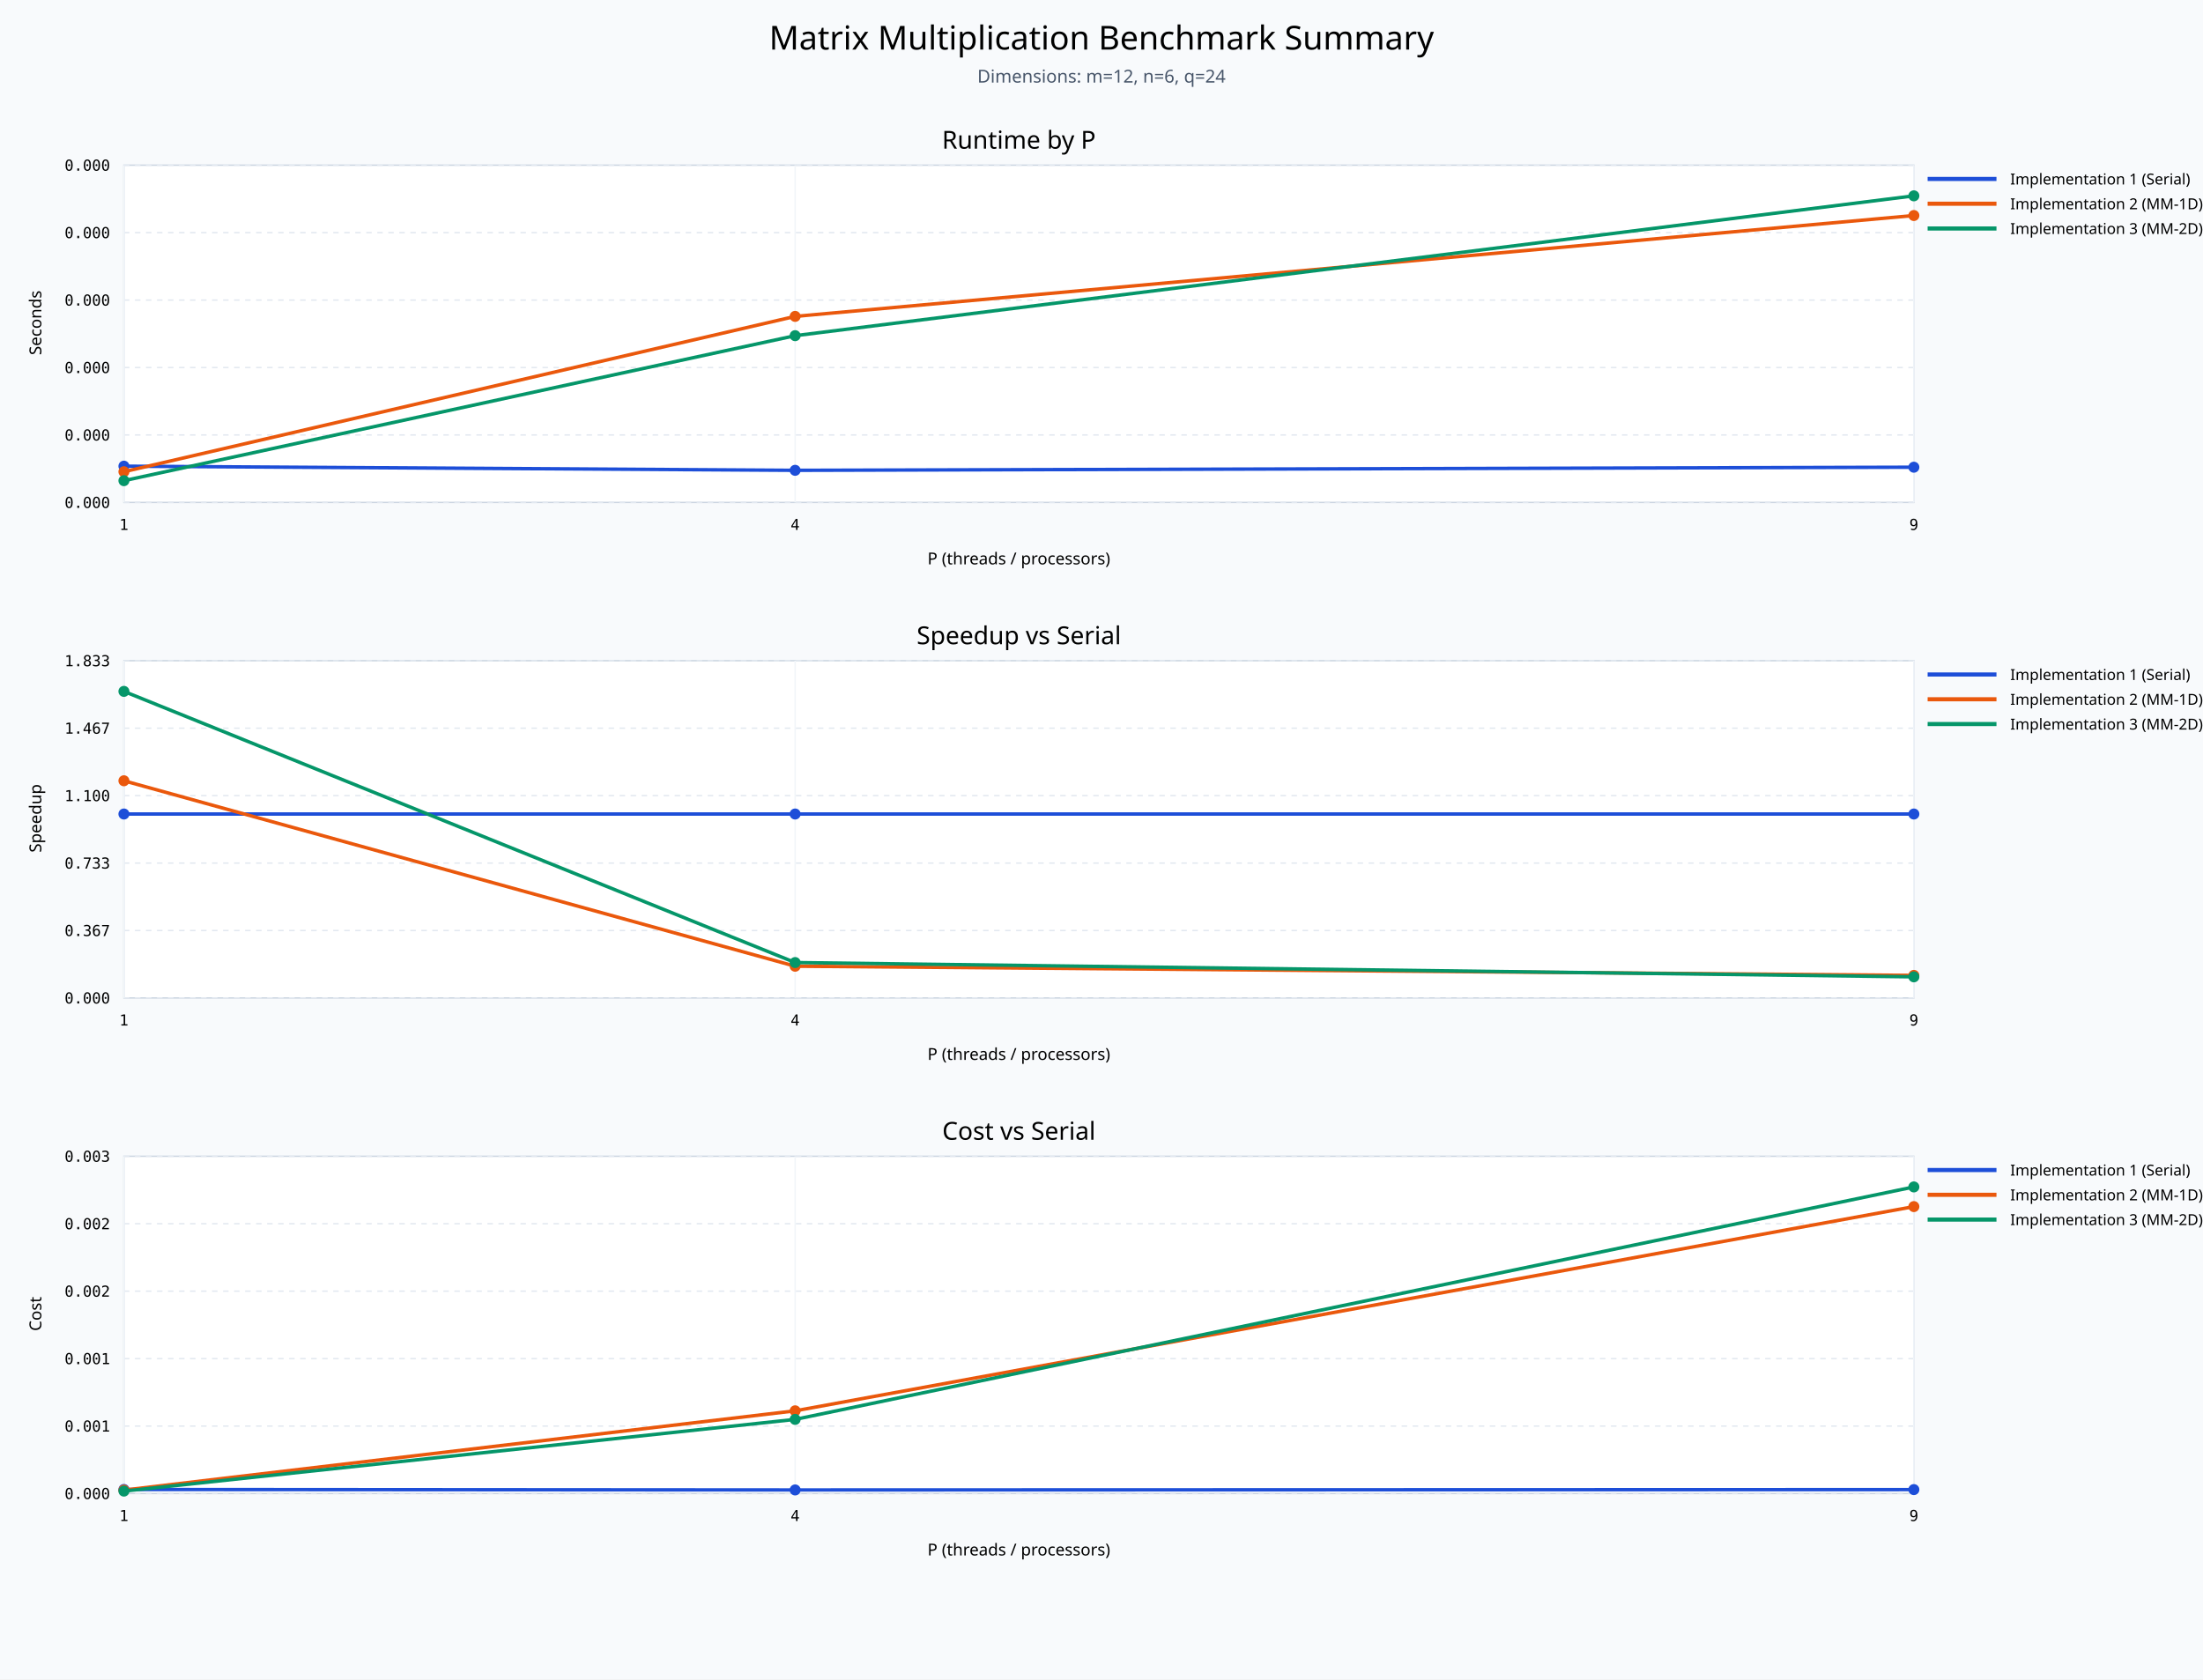
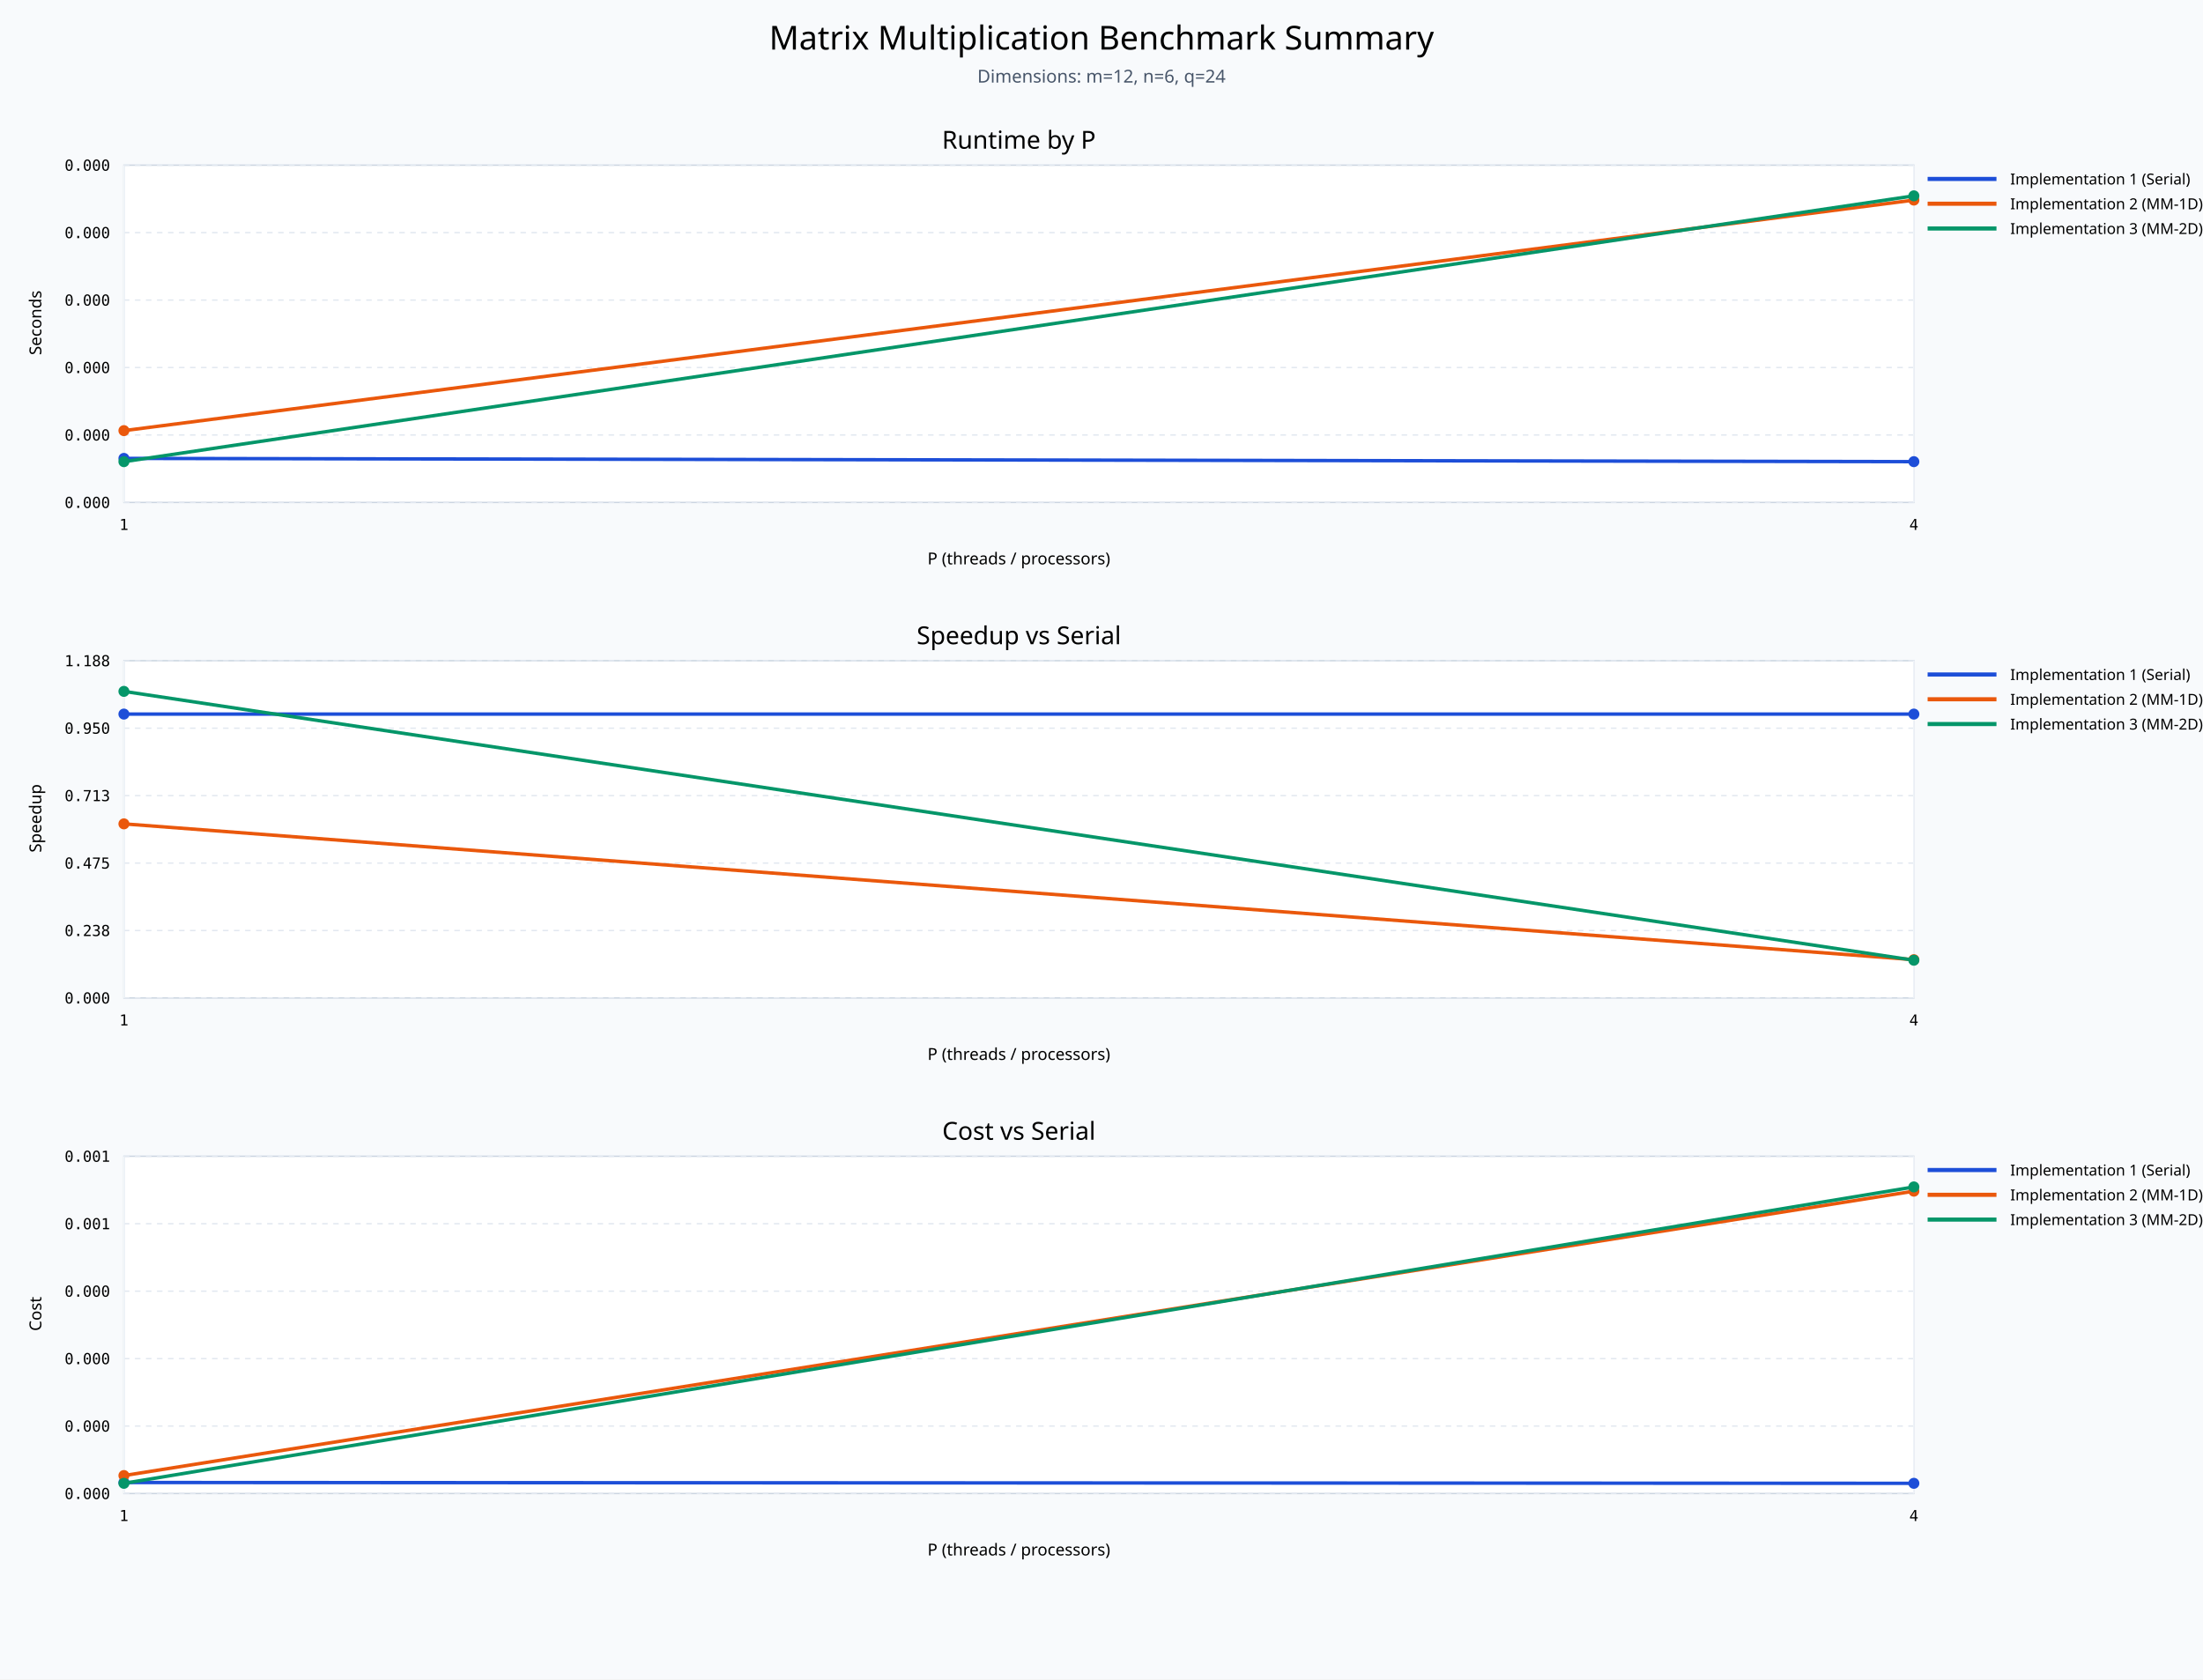
<svg xmlns="http://www.w3.org/2000/svg" width="1600" height="1220" viewBox="0 0 1600 1220">
  <rect width="100%" height="100%" fill="#f8fafc" />
  <text x="800" y="36" text-anchor="middle" font-size="24" font-family="sans-serif">Matrix Multiplication Benchmark Summary</text>
  <text x="800" y="60" text-anchor="middle" font-size="13" font-family="sans-serif" fill="#475569">Dimensions: m=12, n=6, q=24</text>
  <g>
    <text x="740" y="108" text-anchor="middle" font-size="18" font-family="sans-serif">Runtime by P</text>
    <rect x="90" y="120" width="1300" height="245" fill="#ffffff" stroke="#cbd5e1" />
    <line x1="90" y1="365" x2="1390" y2="365" stroke="#e2e8f0" stroke-dasharray="4,4" />
    <text x="80" y="369" text-anchor="end" font-size="11" font-family="monospace">0.000</text>
    <line x1="90.000" y1="316.000" x2="1390.000" y2="316.000" stroke="#e2e8f0" stroke-dasharray="4,4" />
    <text x="80.000" y="320.000" text-anchor="end" font-size="11" font-family="monospace">0.000</text>
    <line x1="90.000" y1="267.000" x2="1390.000" y2="267.000" stroke="#e2e8f0" stroke-dasharray="4,4" />
    <text x="80.000" y="271.000" text-anchor="end" font-size="11" font-family="monospace">0.000</text>
    <line x1="90.000" y1="218.000" x2="1390.000" y2="218.000" stroke="#e2e8f0" stroke-dasharray="4,4" />
    <text x="80.000" y="222.000" text-anchor="end" font-size="11" font-family="monospace">0.000</text>
    <line x1="90.000" y1="169.000" x2="1390.000" y2="169.000" stroke="#e2e8f0" stroke-dasharray="4,4" />
    <text x="80.000" y="173.000" text-anchor="end" font-size="11" font-family="monospace">0.000</text>
    <line x1="90.000" y1="120.000" x2="1390.000" y2="120.000" stroke="#e2e8f0" stroke-dasharray="4,4" />
    <text x="80.000" y="124.000" text-anchor="end" font-size="11" font-family="monospace">0.000</text>
    <line x1="90.000" y1="120.000" x2="90.000" y2="365.000" stroke="#f1f5f9" />
    <text x="90.000" y="385.000" text-anchor="middle" font-size="11" font-family="monospace">1</text>
-     <line x1="577.500" y1="120.000" x2="577.500" y2="365.000" stroke="#f1f5f9" />
-     <text x="577.500" y="385.000" text-anchor="middle" font-size="11" font-family="monospace">4</text>
    <line x1="1390.000" y1="120.000" x2="1390.000" y2="365.000" stroke="#f1f5f9" />
-     <text x="1390.000" y="385.000" text-anchor="middle" font-size="11" font-family="monospace">9</text>
+     <text x="1390.000" y="385.000" text-anchor="middle" font-size="11" font-family="monospace">4</text>
    <text x="740.000" y="410.000" text-anchor="middle" font-size="12" font-family="sans-serif">P (threads / processors)</text>
    <text x="38.000" y="242.500" transform="rotate(-90 30.000 242.500)" text-anchor="middle" font-size="12" font-family="sans-serif">Seconds</text>
-     <polyline fill="none" stroke="#1d4ed8" stroke-width="2.5" points="90,338.664 577.5,341.674 1390,339.416" />
-     <circle cx="90.000" cy="338.664" r="4" fill="#1d4ed8" />
-     <circle cx="577.500" cy="341.674" r="4" fill="#1d4ed8" />
-     <circle cx="1390.000" cy="339.416" r="4" fill="#1d4ed8" />
+     <polyline fill="none" stroke="#1d4ed8" stroke-width="2.5" points="90,333.013 1390,335.382" />
+     <circle cx="90.000" cy="333.013" r="4" fill="#1d4ed8" />
+     <circle cx="1390.000" cy="335.382" r="4" fill="#1d4ed8" />
    <line x1="1400.000" y1="130.000" x2="1450.000" y2="130.000" stroke="#1d4ed8" stroke-width="3" />
    <text x="1460.000" y="134.000" font-size="11" font-family="sans-serif">Implementation 1 (Serial)</text>
-     <polyline fill="none" stroke="#ea580c" stroke-width="2.5" points="90,342.695 577.5,229.844 1390,156.567" />
-     <circle cx="90.000" cy="342.695" r="4" fill="#ea580c" />
-     <circle cx="577.500" cy="229.844" r="4" fill="#ea580c" />
-     <circle cx="1390.000" cy="156.567" r="4" fill="#ea580c" />
+     <polyline fill="none" stroke="#ea580c" stroke-width="2.5" points="90,312.844 1390,145.351" />
+     <circle cx="90.000" cy="312.844" r="4" fill="#ea580c" />
+     <circle cx="1390.000" cy="145.351" r="4" fill="#ea580c" />
    <line x1="1400.000" y1="148.000" x2="1450.000" y2="148.000" stroke="#ea580c" stroke-width="3" />
    <text x="1460.000" y="152.000" font-size="11" font-family="sans-serif">Implementation 2 (MM-1D)</text>
-     <polyline fill="none" stroke="#059669" stroke-width="2.5" points="90,349.198 577.5,243.854 1390,142.273" />
-     <circle cx="90.000" cy="349.198" r="4" fill="#059669" />
-     <circle cx="577.500" cy="243.854" r="4" fill="#059669" />
+     <polyline fill="none" stroke="#059669" stroke-width="2.5" points="90,335.382 1390,142.273" />
+     <circle cx="90.000" cy="335.382" r="4" fill="#059669" />
    <circle cx="1390.000" cy="142.273" r="4" fill="#059669" />
    <line x1="1400.000" y1="166.000" x2="1450.000" y2="166.000" stroke="#059669" stroke-width="3" />
    <text x="1460.000" y="170.000" font-size="11" font-family="sans-serif">Implementation 3 (MM-2D)</text>
  </g>
  <g>
    <text x="740.000" y="468.000" text-anchor="middle" font-size="18" font-family="sans-serif">Speedup vs Serial</text>
    <rect x="90.000" y="480.000" width="1300.000" height="245.000" fill="#ffffff" stroke="#cbd5e1" />
    <line x1="90.000" y1="725.000" x2="1390.000" y2="725.000" stroke="#e2e8f0" stroke-dasharray="4,4" />
    <text x="80.000" y="729.000" text-anchor="end" font-size="11" font-family="monospace">0.000</text>
    <line x1="90.000" y1="676.000" x2="1390.000" y2="676.000" stroke="#e2e8f0" stroke-dasharray="4,4" />
-     <text x="80.000" y="680.000" text-anchor="end" font-size="11" font-family="monospace">0.367</text>
+     <text x="80.000" y="680.000" text-anchor="end" font-size="11" font-family="monospace">0.238</text>
    <line x1="90.000" y1="627.000" x2="1390.000" y2="627.000" stroke="#e2e8f0" stroke-dasharray="4,4" />
-     <text x="80.000" y="631.000" text-anchor="end" font-size="11" font-family="monospace">0.733</text>
+     <text x="80.000" y="631.000" text-anchor="end" font-size="11" font-family="monospace">0.475</text>
    <line x1="90.000" y1="578.000" x2="1390.000" y2="578.000" stroke="#e2e8f0" stroke-dasharray="4,4" />
-     <text x="80.000" y="582.000" text-anchor="end" font-size="11" font-family="monospace">1.100</text>
+     <text x="80.000" y="582.000" text-anchor="end" font-size="11" font-family="monospace">0.713</text>
    <line x1="90.000" y1="529.000" x2="1390.000" y2="529.000" stroke="#e2e8f0" stroke-dasharray="4,4" />
-     <text x="80.000" y="533.000" text-anchor="end" font-size="11" font-family="monospace">1.467</text>
+     <text x="80.000" y="533.000" text-anchor="end" font-size="11" font-family="monospace">0.950</text>
    <line x1="90.000" y1="480.000" x2="1390.000" y2="480.000" stroke="#e2e8f0" stroke-dasharray="4,4" />
-     <text x="80.000" y="484.000" text-anchor="end" font-size="11" font-family="monospace">1.833</text>
+     <text x="80.000" y="484.000" text-anchor="end" font-size="11" font-family="monospace">1.188</text>
    <line x1="90.000" y1="480.000" x2="90.000" y2="725.000" stroke="#f1f5f9" />
    <text x="90.000" y="745.000" text-anchor="middle" font-size="11" font-family="monospace">1</text>
-     <line x1="577.500" y1="480.000" x2="577.500" y2="725.000" stroke="#f1f5f9" />
-     <text x="577.500" y="745.000" text-anchor="middle" font-size="11" font-family="monospace">4</text>
    <line x1="1390.000" y1="480.000" x2="1390.000" y2="725.000" stroke="#f1f5f9" />
-     <text x="1390.000" y="745.000" text-anchor="middle" font-size="11" font-family="monospace">9</text>
+     <text x="1390.000" y="745.000" text-anchor="middle" font-size="11" font-family="monospace">4</text>
    <text x="740.000" y="770.000" text-anchor="middle" font-size="12" font-family="sans-serif">P (threads / processors)</text>
    <text x="38.000" y="602.500" transform="rotate(-90 30.000 602.500)" text-anchor="middle" font-size="12" font-family="sans-serif">Speedup</text>
-     <polyline fill="none" stroke="#1d4ed8" stroke-width="2.5" points="90,591.364 577.5,591.364 1390,591.364" />
-     <circle cx="90.000" cy="591.364" r="4" fill="#1d4ed8" />
-     <circle cx="577.500" cy="591.364" r="4" fill="#1d4ed8" />
-     <circle cx="1390.000" cy="591.364" r="4" fill="#1d4ed8" />
+     <polyline fill="none" stroke="#1d4ed8" stroke-width="2.5" points="90,518.771 1390,518.771" />
+     <circle cx="90.000" cy="518.771" r="4" fill="#1d4ed8" />
+     <circle cx="1390.000" cy="518.771" r="4" fill="#1d4ed8" />
    <line x1="1400.000" y1="490.000" x2="1450.000" y2="490.000" stroke="#1d4ed8" stroke-width="3" />
    <text x="1460.000" y="494.000" font-size="11" font-family="sans-serif">Implementation 1 (Serial)</text>
-     <polyline fill="none" stroke="#ea580c" stroke-width="2.5" points="90,567.214 577.5,701.936 1390,708.597" />
-     <circle cx="90.000" cy="567.214" r="4" fill="#ea580c" />
-     <circle cx="577.500" cy="701.936" r="4" fill="#ea580c" />
-     <circle cx="1390.000" cy="708.597" r="4" fill="#ea580c" />
+     <polyline fill="none" stroke="#ea580c" stroke-width="2.5" points="90,598.518 1390,697.192" />
+     <circle cx="90.000" cy="598.518" r="4" fill="#ea580c" />
+     <circle cx="1390.000" cy="697.192" r="4" fill="#ea580c" />
    <line x1="1400.000" y1="508.000" x2="1450.000" y2="508.000" stroke="#ea580c" stroke-width="3" />
    <text x="1460.000" y="512.000" font-size="11" font-family="sans-serif">Implementation 2 (MM-1D)</text>
-     <polyline fill="none" stroke="#059669" stroke-width="2.5" points="90,502.273 577.5,699.269 1390,709.65" />
+     <polyline fill="none" stroke="#059669" stroke-width="2.5" points="90,502.273 1390,697.576" />
    <circle cx="90.000" cy="502.273" r="4" fill="#059669" />
-     <circle cx="577.500" cy="699.269" r="4" fill="#059669" />
-     <circle cx="1390.000" cy="709.650" r="4" fill="#059669" />
+     <circle cx="1390.000" cy="697.576" r="4" fill="#059669" />
    <line x1="1400.000" y1="526.000" x2="1450.000" y2="526.000" stroke="#059669" stroke-width="3" />
    <text x="1460.000" y="530.000" font-size="11" font-family="sans-serif">Implementation 3 (MM-2D)</text>
  </g>
  <g>
    <text x="740.000" y="828.000" text-anchor="middle" font-size="18" font-family="sans-serif">Cost vs Serial</text>
    <rect x="90.000" y="840.000" width="1300.000" height="245.000" fill="#ffffff" stroke="#cbd5e1" />
    <line x1="90.000" y1="1085.000" x2="1390.000" y2="1085.000" stroke="#e2e8f0" stroke-dasharray="4,4" />
    <text x="80.000" y="1089.000" text-anchor="end" font-size="11" font-family="monospace">0.000</text>
    <line x1="90.000" y1="1036.000" x2="1390.000" y2="1036.000" stroke="#e2e8f0" stroke-dasharray="4,4" />
-     <text x="80.000" y="1040.000" text-anchor="end" font-size="11" font-family="monospace">0.001</text>
+     <text x="80.000" y="1040.000" text-anchor="end" font-size="11" font-family="monospace">0.000</text>
    <line x1="90.000" y1="987.000" x2="1390.000" y2="987.000" stroke="#e2e8f0" stroke-dasharray="4,4" />
-     <text x="80.000" y="991.000" text-anchor="end" font-size="11" font-family="monospace">0.001</text>
+     <text x="80.000" y="991.000" text-anchor="end" font-size="11" font-family="monospace">0.000</text>
    <line x1="90.000" y1="938.000" x2="1390.000" y2="938.000" stroke="#e2e8f0" stroke-dasharray="4,4" />
-     <text x="80.000" y="942.000" text-anchor="end" font-size="11" font-family="monospace">0.002</text>
+     <text x="80.000" y="942.000" text-anchor="end" font-size="11" font-family="monospace">0.000</text>
    <line x1="90.000" y1="889.000" x2="1390.000" y2="889.000" stroke="#e2e8f0" stroke-dasharray="4,4" />
-     <text x="80.000" y="893.000" text-anchor="end" font-size="11" font-family="monospace">0.002</text>
+     <text x="80.000" y="893.000" text-anchor="end" font-size="11" font-family="monospace">0.001</text>
    <line x1="90.000" y1="840.000" x2="1390.000" y2="840.000" stroke="#e2e8f0" stroke-dasharray="4,4" />
-     <text x="80.000" y="844.000" text-anchor="end" font-size="11" font-family="monospace">0.003</text>
+     <text x="80.000" y="844.000" text-anchor="end" font-size="11" font-family="monospace">0.001</text>
    <line x1="90.000" y1="840.000" x2="90.000" y2="1085.000" stroke="#f1f5f9" />
    <text x="90.000" y="1105.000" text-anchor="middle" font-size="11" font-family="monospace">1</text>
-     <line x1="577.500" y1="840.000" x2="577.500" y2="1085.000" stroke="#f1f5f9" />
-     <text x="577.500" y="1105.000" text-anchor="middle" font-size="11" font-family="monospace">4</text>
    <line x1="1390.000" y1="840.000" x2="1390.000" y2="1085.000" stroke="#f1f5f9" />
-     <text x="1390.000" y="1105.000" text-anchor="middle" font-size="11" font-family="monospace">9</text>
+     <text x="1390.000" y="1105.000" text-anchor="middle" font-size="11" font-family="monospace">4</text>
    <text x="740.000" y="1130.000" text-anchor="middle" font-size="12" font-family="sans-serif">P (threads / processors)</text>
    <text x="38.000" y="962.500" transform="rotate(-90 30.000 962.500)" text-anchor="middle" font-size="12" font-family="sans-serif">Cost</text>
-     <polyline fill="none" stroke="#1d4ed8" stroke-width="2.5" points="90,1082.07 577.5,1082.41 1390,1082.16" />
-     <circle cx="90.000" cy="1082.074" r="4" fill="#1d4ed8" />
-     <circle cx="577.500" cy="1082.408" r="4" fill="#1d4ed8" />
-     <circle cx="1390.000" cy="1082.157" r="4" fill="#1d4ed8" />
+     <polyline fill="none" stroke="#1d4ed8" stroke-width="2.5" points="90,1077 1390,1077.6" />
+     <circle cx="90.000" cy="1077.003" r="4" fill="#1d4ed8" />
+     <circle cx="1390.000" cy="1077.596" r="4" fill="#1d4ed8" />
    <line x1="1400.000" y1="850.000" x2="1450.000" y2="850.000" stroke="#1d4ed8" stroke-width="3" />
    <text x="1460.000" y="854.000" font-size="11" font-family="sans-serif">Implementation 1 (Serial)</text>
-     <polyline fill="none" stroke="#ea580c" stroke-width="2.5" points="90,1082.52 577.5,1024.93 1390,876.567" />
-     <circle cx="90.000" cy="1082.522" r="4" fill="#ea580c" />
-     <circle cx="577.500" cy="1024.931" r="4" fill="#ea580c" />
-     <circle cx="1390.000" cy="876.567" r="4" fill="#ea580c" />
+     <polyline fill="none" stroke="#ea580c" stroke-width="2.5" points="90,1071.96 1390,865.351" />
+     <circle cx="90.000" cy="1071.961" r="4" fill="#ea580c" />
+     <circle cx="1390.000" cy="865.351" r="4" fill="#ea580c" />
    <line x1="1400.000" y1="868.000" x2="1450.000" y2="868.000" stroke="#ea580c" stroke-width="3" />
    <text x="1460.000" y="872.000" font-size="11" font-family="sans-serif">Implementation 2 (MM-1D)</text>
-     <polyline fill="none" stroke="#059669" stroke-width="2.5" points="90,1083.24 577.5,1031.16 1390,862.273" />
-     <circle cx="90.000" cy="1083.244" r="4" fill="#059669" />
-     <circle cx="577.500" cy="1031.158" r="4" fill="#059669" />
+     <polyline fill="none" stroke="#059669" stroke-width="2.5" points="90,1077.6 1390,862.273" />
+     <circle cx="90.000" cy="1077.596" r="4" fill="#059669" />
    <circle cx="1390.000" cy="862.273" r="4" fill="#059669" />
    <line x1="1400.000" y1="886.000" x2="1450.000" y2="886.000" stroke="#059669" stroke-width="3" />
    <text x="1460.000" y="890.000" font-size="11" font-family="sans-serif">Implementation 3 (MM-2D)</text>
  </g>
</svg>
